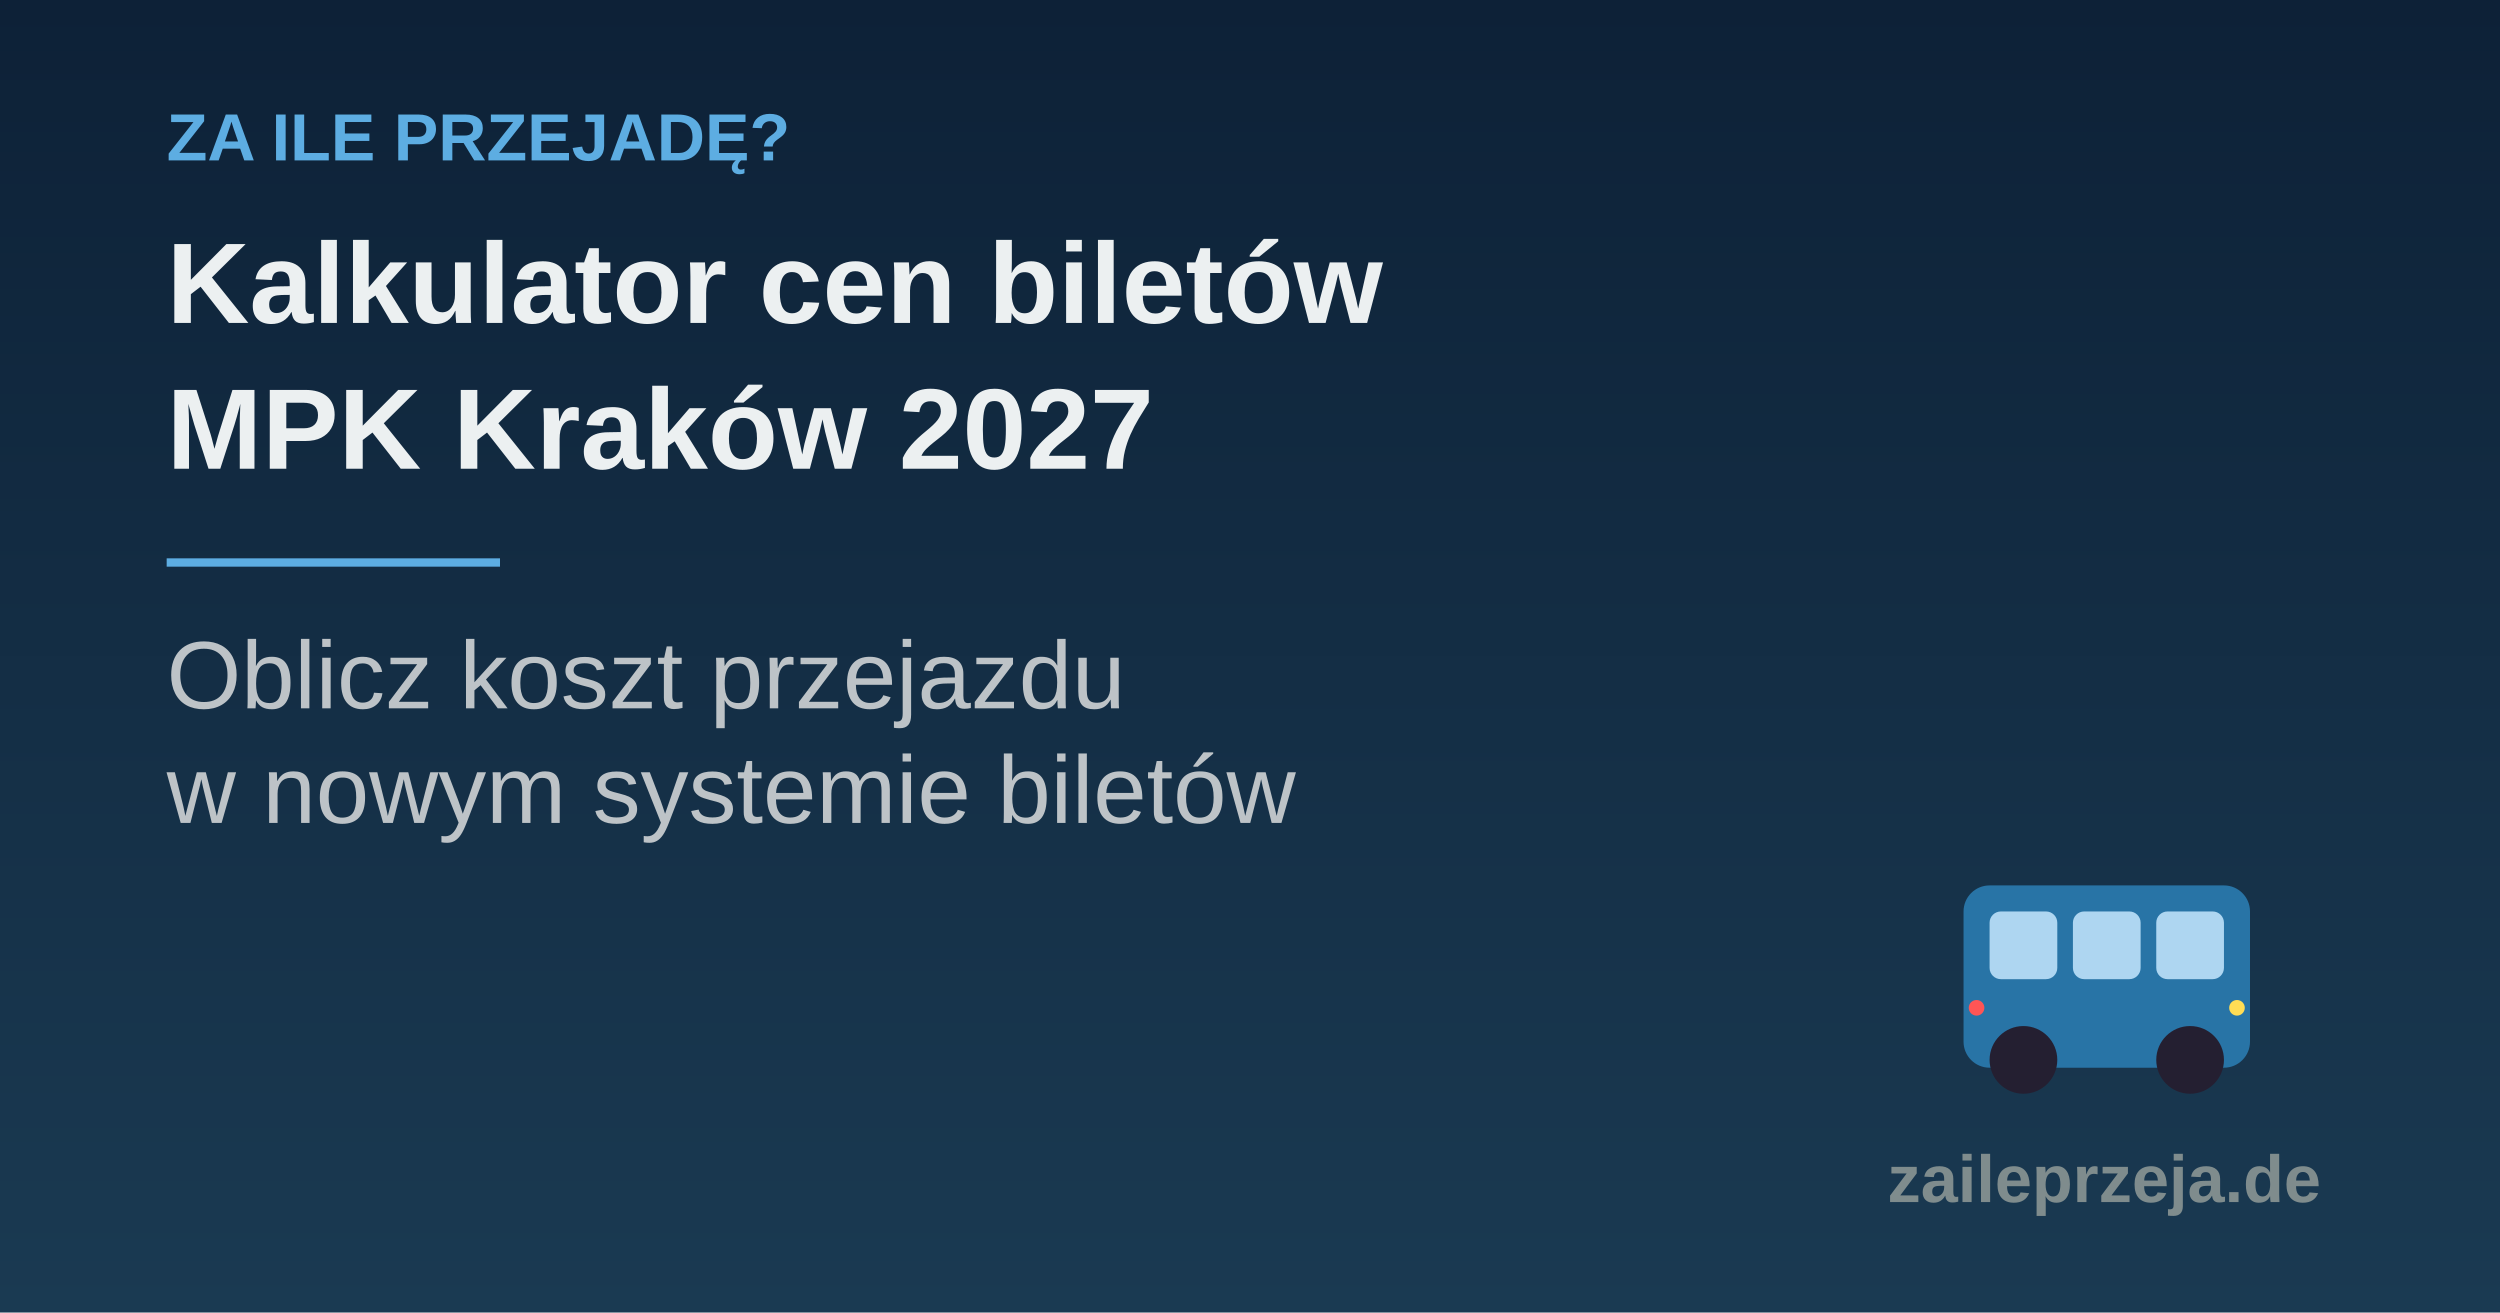
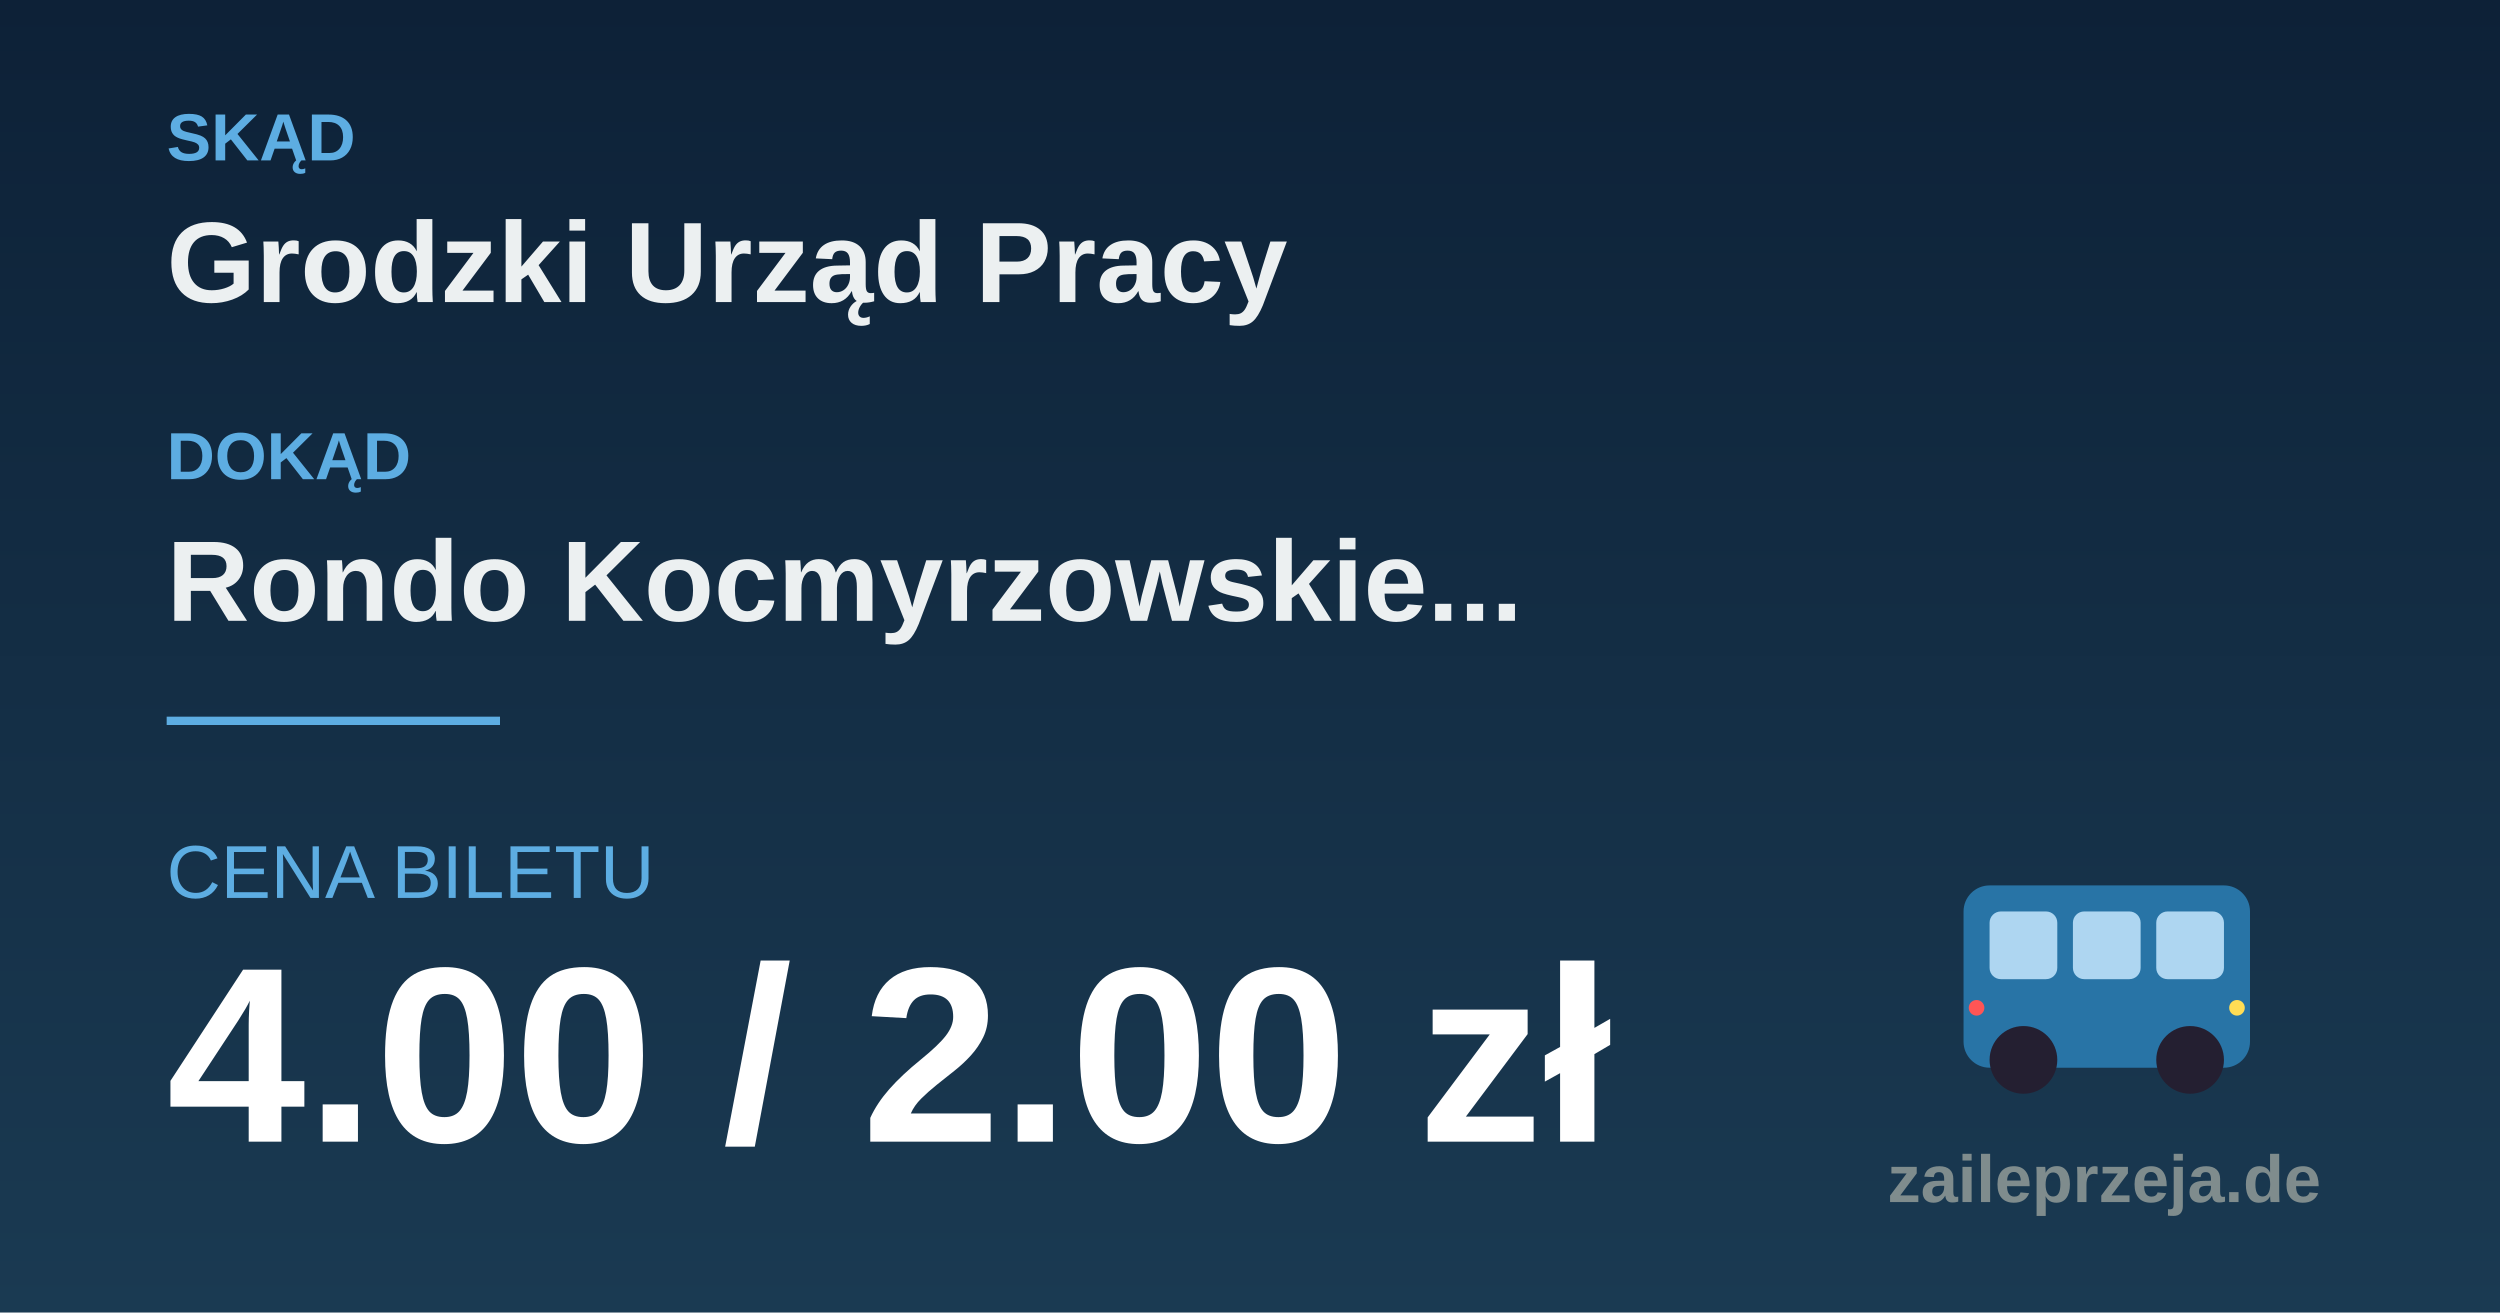
<svg xmlns="http://www.w3.org/2000/svg" viewBox="0 0 1200 630">
  <defs>
    <linearGradient id="bg" x1="0" y1="0" x2="0" y2="1">
      <stop offset="0%" stop-color="#0d2137" />
      <stop offset="100%" stop-color="#1a3a52" />
    </linearGradient>
  </defs>
  <rect width="1200" height="630" fill="url(#bg)" />
-   <text x="80" y="77" font-family="Arial, Helvetica, sans-serif" font-size="32" font-weight="bold" fill="#5dade2">ZA ILE PRZEJADĘ?</text>
-   <text x="80" y="155" font-family="Arial, Helvetica, sans-serif" font-size="55" font-weight="bold" fill="#ecf0f1">Kalkulator cen biletów</text>
-   <text x="80" y="225" font-family="Arial, Helvetica, sans-serif" font-size="55" font-weight="bold" fill="#ecf0f1">MPK Kraków 2027</text>
-   <line x1="80" y1="270" x2="240" y2="270" stroke="#5dade2" stroke-width="4" />
-   <text x="80" y="340" font-family="Arial, Helvetica, sans-serif" font-size="46" font-weight="normal" fill="#bdc3c7">Oblicz koszt przejazdu</text>
-   <text x="80" y="395" font-family="Arial, Helvetica, sans-serif" font-size="46" font-weight="normal" fill="#bdc3c7">w nowym systemie biletów</text>
+   <text x="80" y="77" font-family="Arial, Helvetica, sans-serif" font-size="32" font-weight="bold" fill="#5dade2">SKĄD</text>
+   <text x="80" y="145" font-family="Arial, Helvetica, sans-serif" font-size="55" font-weight="bold" fill="#ecf0f1">Grodzki Urząd Pracy</text>
+   <text x="80" y="230" font-family="Arial, Helvetica, sans-serif" font-size="32" font-weight="bold" fill="#5dade2">DOKĄD</text>
+   <text x="80" y="298" font-family="Arial, Helvetica, sans-serif" font-size="55" font-weight="bold" fill="#ecf0f1">Rondo Kocmyrzowskie...</text>
+   <line x1="80" y1="346" x2="240" y2="346" stroke="#5dade2" stroke-width="4" />
+   <text x="80" y="431" font-family="Arial, Helvetica, sans-serif" font-size="36" font-weight="normal" fill="#5dade2">CENA BILETU</text>
+   <text x="80" y="548" font-family="Arial, Helvetica, sans-serif" font-size="120" font-weight="bold" fill="#ffffff">4.00 / 2.00 zł</text>
  <g transform="translate(930,400) scale(2.5)">
    <rect x="5" y="10" width="55" height="35" rx="5" fill="#2874a6" style="stroke-width:1.036" />
    <rect x="10" y="15" width="13" height="13" rx="2.167" fill="#aed6f1" style="stroke-width:1.083" />
    <rect x="26" y="15" width="13" height="13" rx="2.167" fill="#aed6f1" style="stroke-width:1.083" />
    <rect x="42" y="15" width="13" height="13" rx="2.167" fill="#aed6f1" style="stroke-width:1.083" />
    <circle cx="16.5" cy="43.5" r="6.5" fill="#241f31" style="stroke-width:1.083" />
    <circle cx="7.5" cy="33.5" r="1.5" fill="#241f31" style="stroke-width:0.25;fill:#ff5555" />
    <circle cx="57.5" cy="33.5" r="1.5" fill="#241f31" style="stroke-width:0.25;fill:#ffdd55" />
    <circle cx="48.5" cy="43.5" r="6.5" fill="#241f31" style="stroke-width:1.083" />
  </g>
  <text x="1010" y="577" font-family="Arial, Helvetica, sans-serif" font-size="32" font-weight="bold" fill="#7f8c8d" text-anchor="middle">zaileprzeja.de</text>
</svg>
